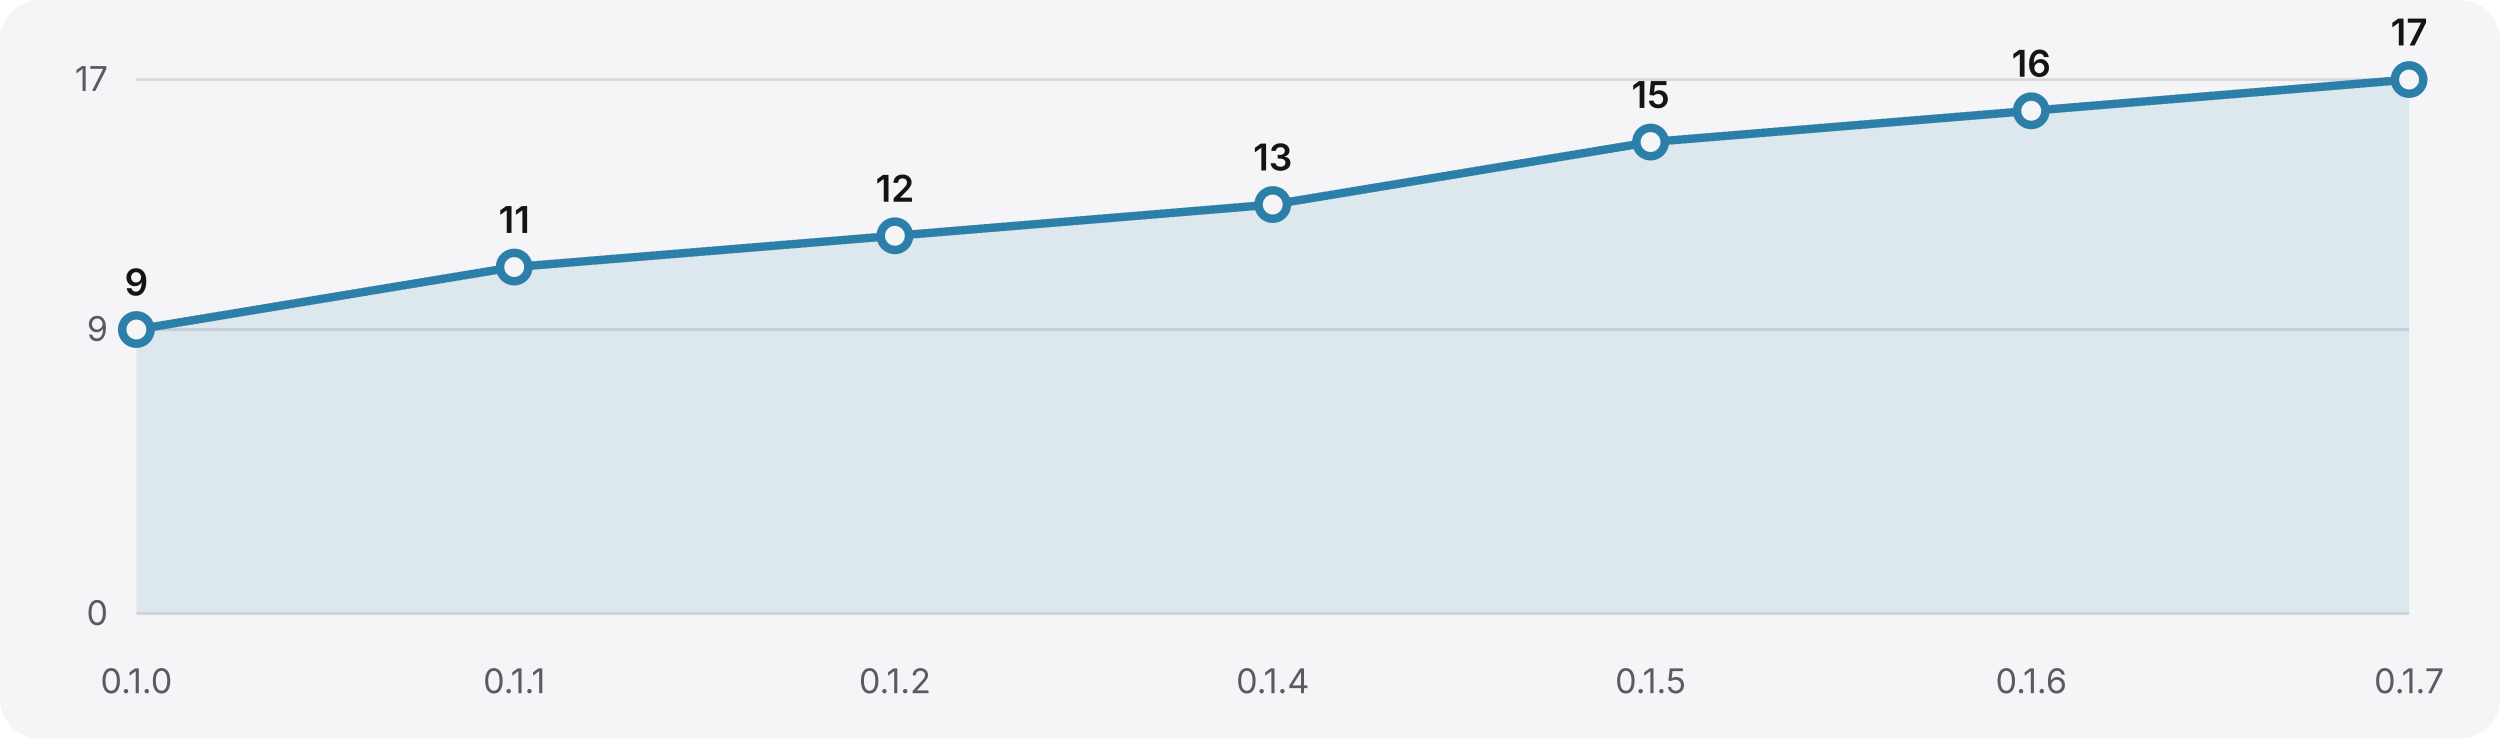
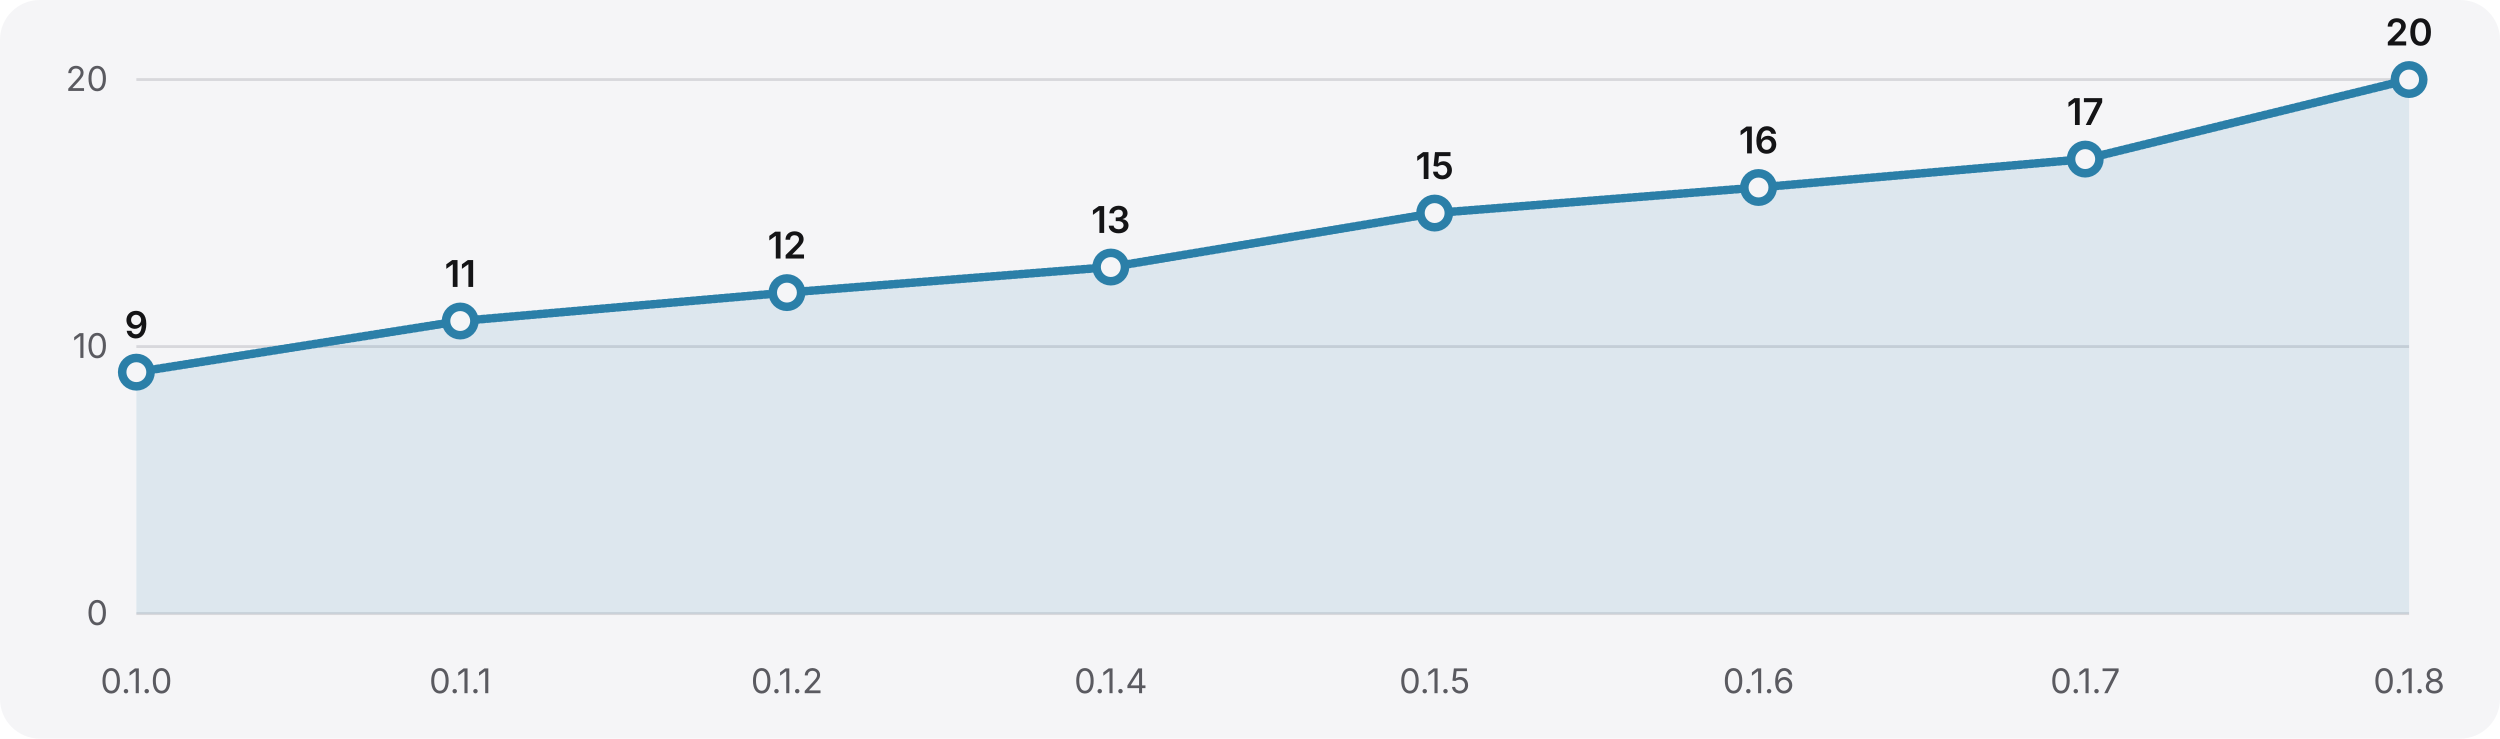
<svg xmlns="http://www.w3.org/2000/svg" viewBox="0 0 880 260" width="880" height="260" font-family="-apple-system, Segoe UI, sans-serif" role="img">
  <style>.line{stroke-dasharray:1;stroke-dashoffset:1;animation:draw 1.5s ease-out forwards}@keyframes draw{to{stroke-dashoffset:0}}@media (prefers-reduced-motion: reduce){.line{animation:none;stroke-dashoffset:0}}</style>
  <rect width="880" height="260" rx="14" fill="#F5F5F7" />
  <line x1="48" x2="848" y1="216" y2="216" stroke="#d8d8dc" stroke-width="1" />
  <text x="38" y="220" text-anchor="end" font-size="12" fill="#5a5a60">0</text>
-   <line x1="48" x2="848" y1="116" y2="116" stroke="#d8d8dc" stroke-width="1" />
-   <text x="38" y="120" text-anchor="end" font-size="12" fill="#5a5a60">9</text>
+   <line x1="48" x2="848" y1="122" y2="122" stroke="#d8d8dc" stroke-width="1" />
+   <text x="38" y="126" text-anchor="end" font-size="12" fill="#5a5a60">10</text>
  <line x1="48" x2="848" y1="28" y2="28" stroke="#d8d8dc" stroke-width="1" />
-   <text x="38" y="32" text-anchor="end" font-size="12" fill="#5a5a60">17</text>
-   <path d="M48 116 L181 94 L315 83 L448 72 L581 50 L715 39 L848 28 L848 216 L48 216 Z" fill="#2b7fa8" fill-opacity="0.12" />
-   <path class="line" d="M48 116 L181 94 L315 83 L448 72 L581 50 L715 39 L848 28" pathLength="1" fill="none" stroke="#2b7fa8" stroke-width="3" stroke-linejoin="round" stroke-linecap="round" />
-   <circle cx="48" cy="116" r="5" fill="#F5F5F7" stroke="#2b7fa8" stroke-width="3" />
-   <text x="48" y="104" text-anchor="middle" font-size="13" font-weight="600" fill="#141416">9</text>
+   <text x="38" y="32" text-anchor="end" font-size="12" fill="#5a5a60">20</text>
+   <path d="M48 131 L162 113 L277 103 L391 94 L505 75 L619 66 L734 56 L848 28 L848 216 L48 216 Z" fill="#2b7fa8" fill-opacity="0.12" />
+   <path class="line" d="M48 131 L162 113 L277 103 L391 94 L505 75 L619 66 L734 56 L848 28" pathLength="1" fill="none" stroke="#2b7fa8" stroke-width="3" stroke-linejoin="round" stroke-linecap="round" />
+   <circle cx="48" cy="131" r="5" fill="#F5F5F7" stroke="#2b7fa8" stroke-width="3" />
+   <text x="48" y="119" text-anchor="middle" font-size="13" font-weight="600" fill="#141416">9</text>
  <text x="48" y="244" text-anchor="middle" font-size="12" fill="#5a5a60">0.1.0</text>
-   <circle cx="181" cy="94" r="5" fill="#F5F5F7" stroke="#2b7fa8" stroke-width="3" />
-   <text x="181" y="82" text-anchor="middle" font-size="13" font-weight="600" fill="#141416">11</text>
-   <text x="181" y="244" text-anchor="middle" font-size="12" fill="#5a5a60">0.1.1</text>
-   <circle cx="315" cy="83" r="5" fill="#F5F5F7" stroke="#2b7fa8" stroke-width="3" />
-   <text x="315" y="71" text-anchor="middle" font-size="13" font-weight="600" fill="#141416">12</text>
-   <text x="315" y="244" text-anchor="middle" font-size="12" fill="#5a5a60">0.1.2</text>
-   <circle cx="448" cy="72" r="5" fill="#F5F5F7" stroke="#2b7fa8" stroke-width="3" />
-   <text x="448" y="60" text-anchor="middle" font-size="13" font-weight="600" fill="#141416">13</text>
-   <text x="448" y="244" text-anchor="middle" font-size="12" fill="#5a5a60">0.1.4</text>
-   <circle cx="581" cy="50" r="5" fill="#F5F5F7" stroke="#2b7fa8" stroke-width="3" />
-   <text x="581" y="38" text-anchor="middle" font-size="13" font-weight="600" fill="#141416">15</text>
-   <text x="581" y="244" text-anchor="middle" font-size="12" fill="#5a5a60">0.1.5</text>
-   <circle cx="715" cy="39" r="5" fill="#F5F5F7" stroke="#2b7fa8" stroke-width="3" />
-   <text x="715" y="27" text-anchor="middle" font-size="13" font-weight="600" fill="#141416">16</text>
-   <text x="715" y="244" text-anchor="middle" font-size="12" fill="#5a5a60">0.1.6</text>
+   <circle cx="162" cy="113" r="5" fill="#F5F5F7" stroke="#2b7fa8" stroke-width="3" />
+   <text x="162" y="101" text-anchor="middle" font-size="13" font-weight="600" fill="#141416">11</text>
+   <text x="162" y="244" text-anchor="middle" font-size="12" fill="#5a5a60">0.1.1</text>
+   <circle cx="277" cy="103" r="5" fill="#F5F5F7" stroke="#2b7fa8" stroke-width="3" />
+   <text x="277" y="91" text-anchor="middle" font-size="13" font-weight="600" fill="#141416">12</text>
+   <text x="277" y="244" text-anchor="middle" font-size="12" fill="#5a5a60">0.1.2</text>
+   <circle cx="391" cy="94" r="5" fill="#F5F5F7" stroke="#2b7fa8" stroke-width="3" />
+   <text x="391" y="82" text-anchor="middle" font-size="13" font-weight="600" fill="#141416">13</text>
+   <text x="391" y="244" text-anchor="middle" font-size="12" fill="#5a5a60">0.1.4</text>
+   <circle cx="505" cy="75" r="5" fill="#F5F5F7" stroke="#2b7fa8" stroke-width="3" />
+   <text x="505" y="63" text-anchor="middle" font-size="13" font-weight="600" fill="#141416">15</text>
+   <text x="505" y="244" text-anchor="middle" font-size="12" fill="#5a5a60">0.1.5</text>
+   <circle cx="619" cy="66" r="5" fill="#F5F5F7" stroke="#2b7fa8" stroke-width="3" />
+   <text x="619" y="54" text-anchor="middle" font-size="13" font-weight="600" fill="#141416">16</text>
+   <text x="619" y="244" text-anchor="middle" font-size="12" fill="#5a5a60">0.1.6</text>
+   <circle cx="734" cy="56" r="5" fill="#F5F5F7" stroke="#2b7fa8" stroke-width="3" />
+   <text x="734" y="44" text-anchor="middle" font-size="13" font-weight="600" fill="#141416">17</text>
+   <text x="734" y="244" text-anchor="middle" font-size="12" fill="#5a5a60">0.1.7</text>
  <circle cx="848" cy="28" r="5" fill="#F5F5F7" stroke="#2b7fa8" stroke-width="3" />
-   <text x="848" y="16" text-anchor="middle" font-size="13" font-weight="600" fill="#141416">17</text>
-   <text x="848" y="244" text-anchor="middle" font-size="12" fill="#5a5a60">0.1.7</text>
+   <text x="848" y="16" text-anchor="middle" font-size="13" font-weight="600" fill="#141416">20</text>
+   <text x="848" y="244" text-anchor="middle" font-size="12" fill="#5a5a60">0.1.8</text>
</svg>
